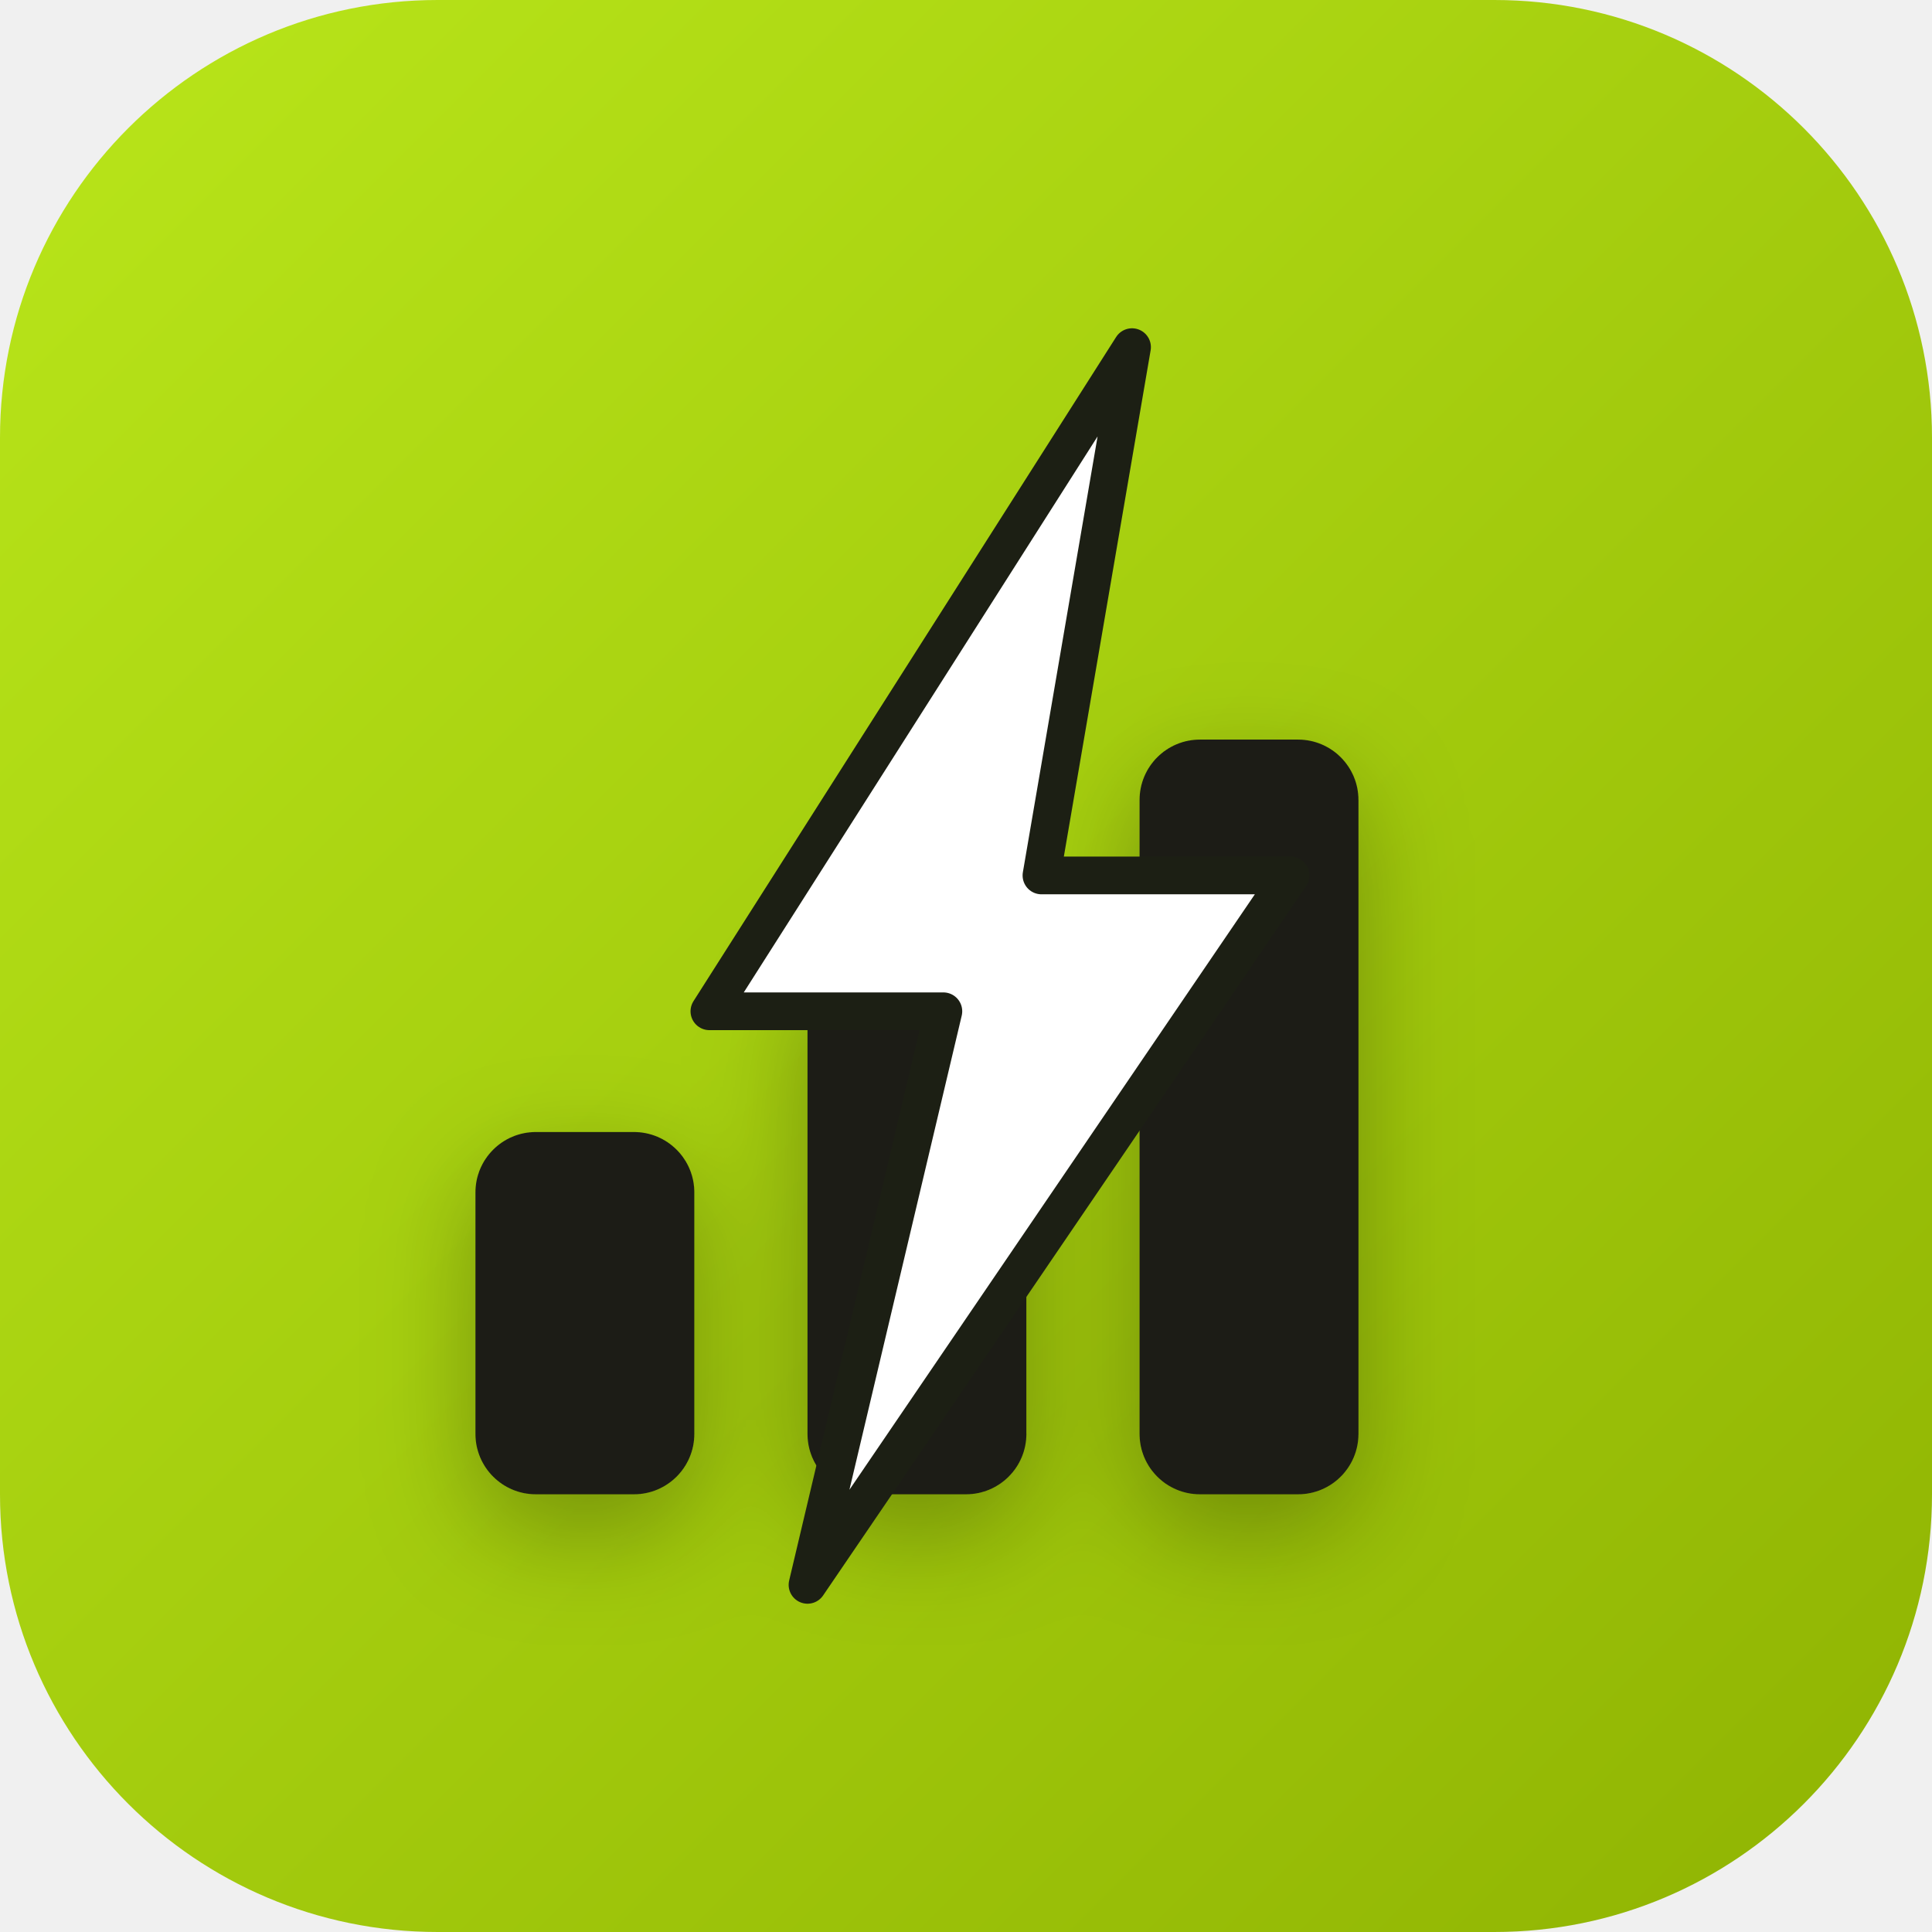
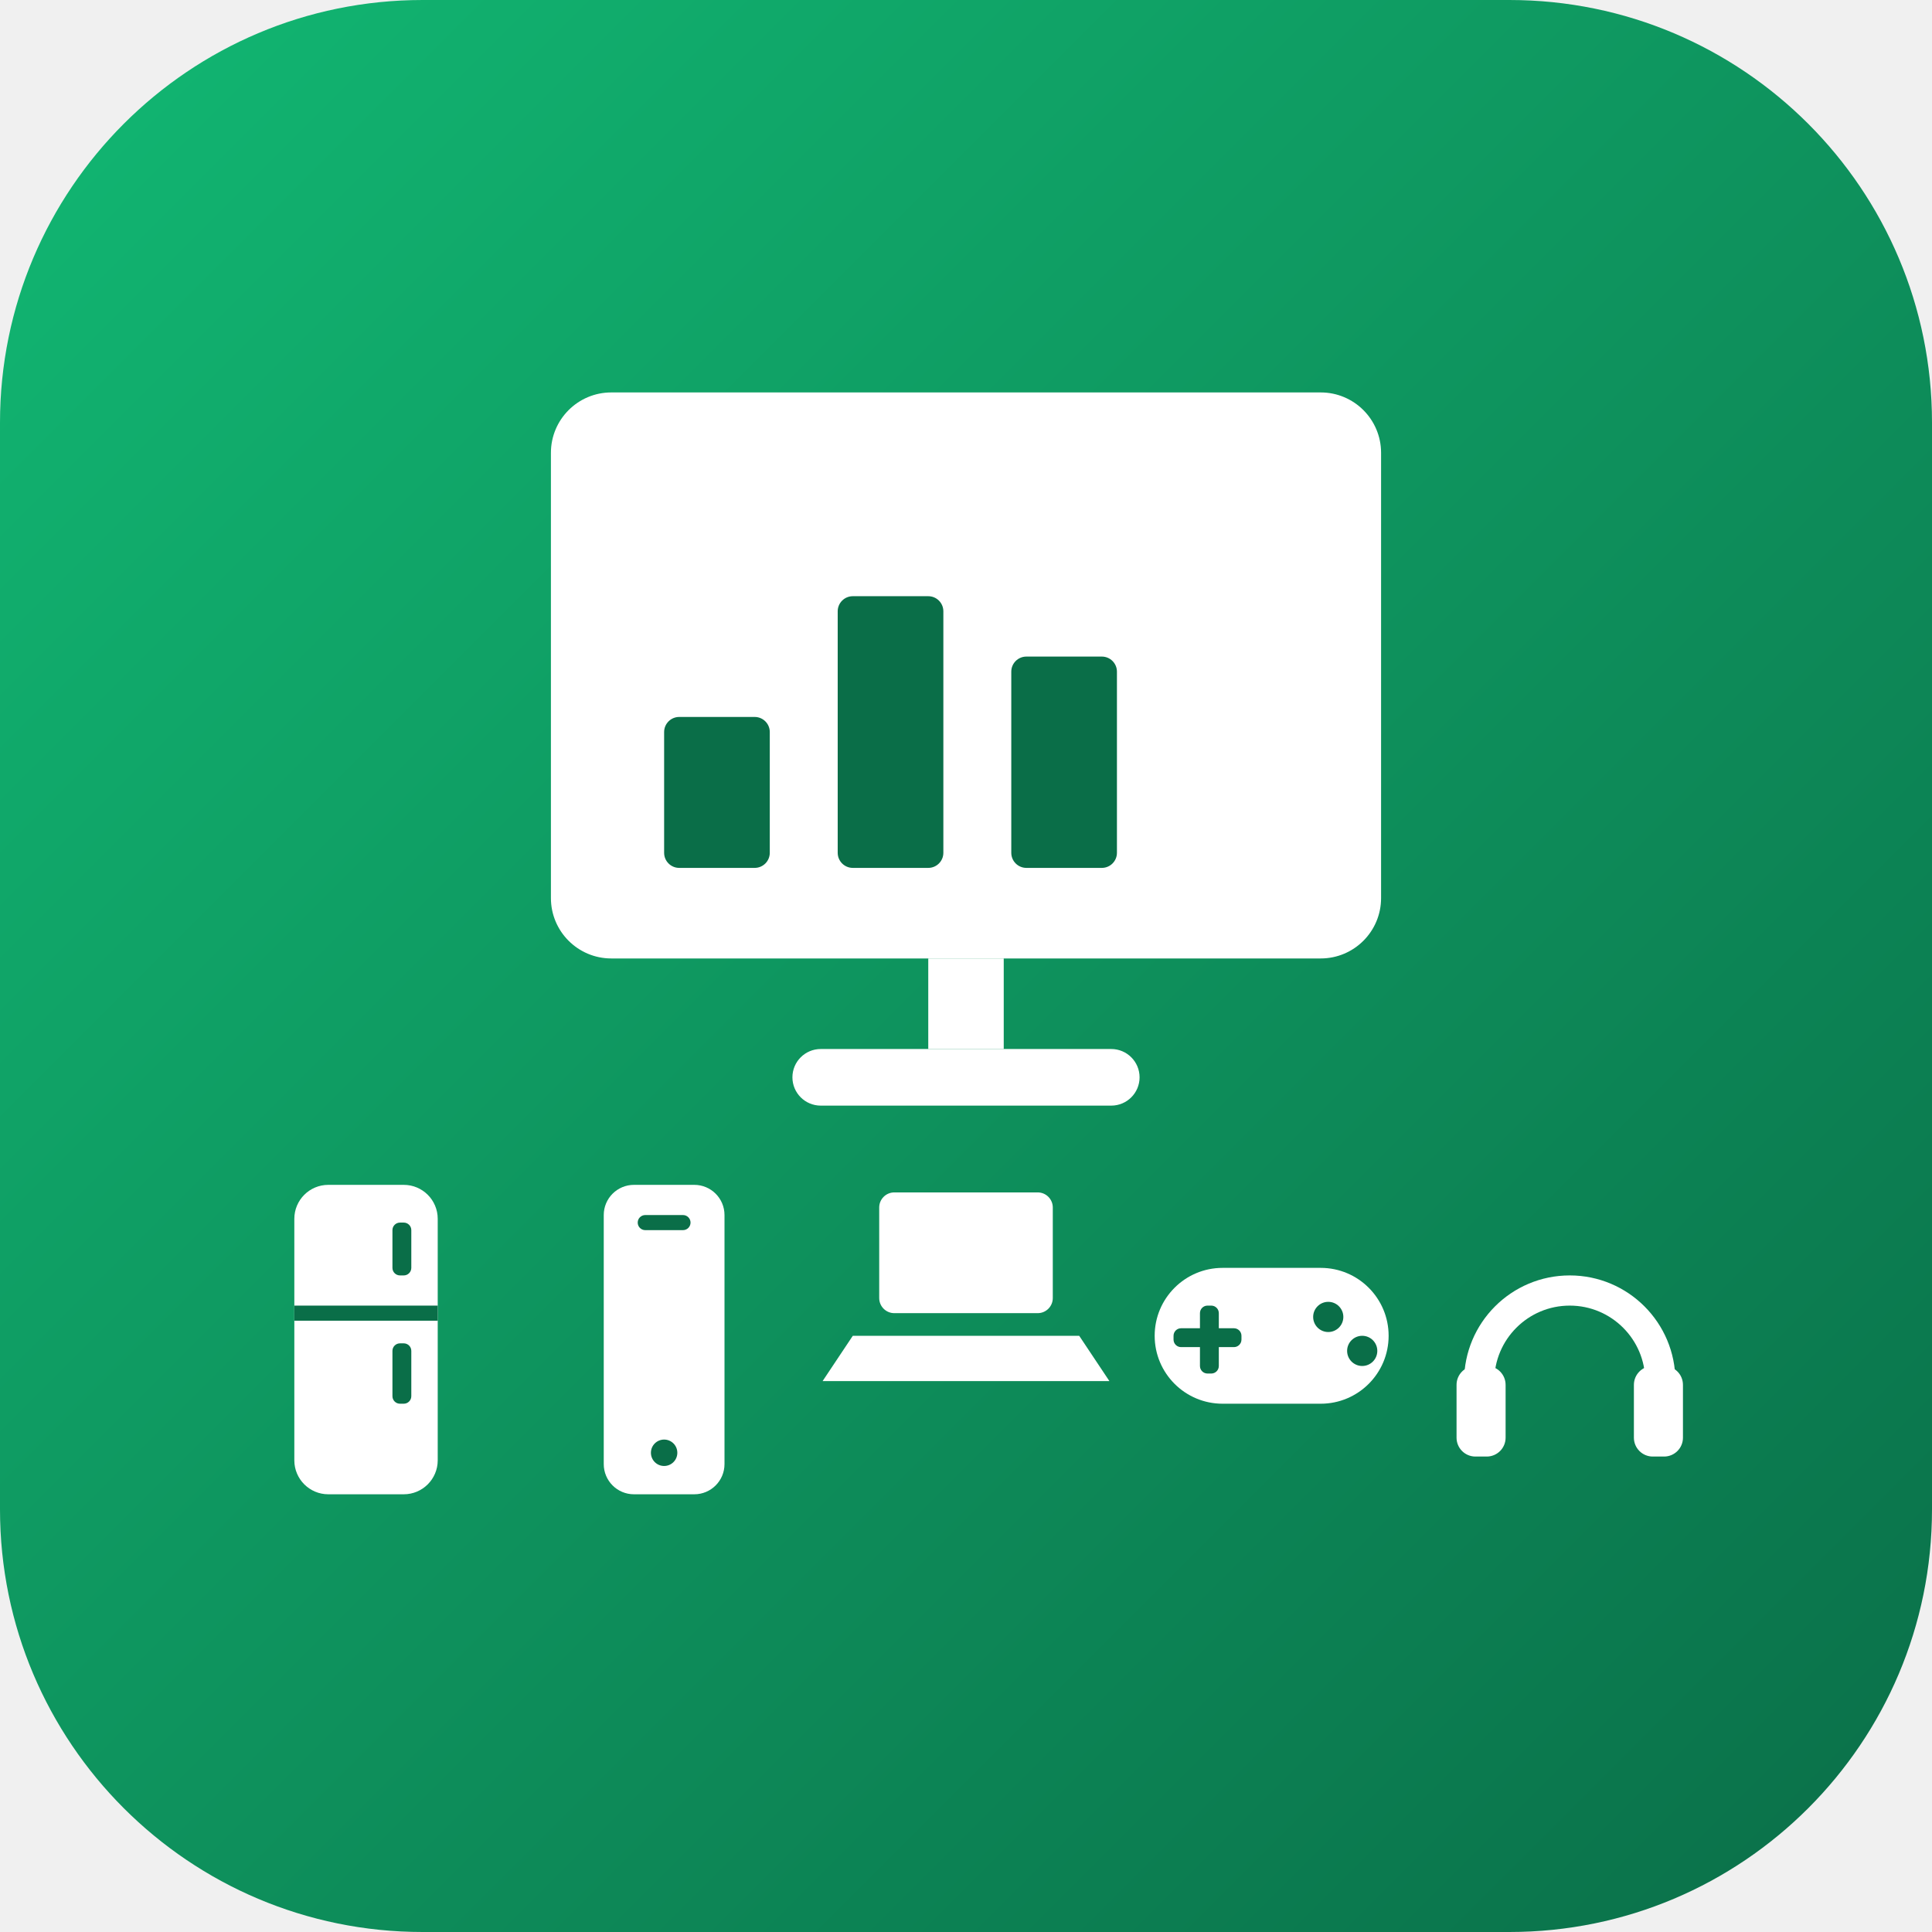
<svg xmlns="http://www.w3.org/2000/svg" width="512" height="512" viewBox="0 0 512 512">
  <defs>
-     <linearGradient id="bg" x1="0" y1="0" x2="1" y2="1">
-       <stop offset="0" stop-color="#b9e61a" />
-       <stop offset="1" stop-color="#8fb302" />
+     <linearGradient id="g" x1="0" y1="0" x2="1" y2="1">
+       <stop offset="0" stop-color="#12B873" />
+       <stop offset="1" stop-color="#0A6E48" />
    </linearGradient>
-     <filter id="sh" x="-20%" y="-20%" width="140%" height="140%">
-       <feDropShadow dx="0" dy="10" stdDeviation="14" flood-color="#000" flood-opacity="0.28" />
-     </filter>
  </defs>
-   <rect x="0" y="0" width="512" height="512" rx="116" fill="url(#bg)" />
-   <g filter="url(#sh)">
-     <rect x="126" y="300" width="58" height="96" rx="16" fill="#1c1f14" />
-     <rect x="214" y="250" width="58" height="146" rx="16" fill="#1c1f14" />
-     <rect x="302" y="196" width="58" height="200" rx="16" fill="#1c1f14" />
-   </g>
-   <path d="M300 92 L188 268 L250 268 L214 420 L342 232 L276 232 Z" fill="#ffffff" stroke="#1c1f14" stroke-width="10" stroke-linejoin="round" />
+   <rect width="512" height="512" rx="112" fill="url(#g)" />
+   <rect x="146" y="104" width="220" height="150" rx="16" fill="#fff" />
+   <rect x="246" y="254" width="20" height="24" fill="#fff" />
+   <rect x="210" y="278" width="92" height="15" rx="7.5" fill="#fff" />
+   <rect x="176" y="190" width="28" height="40" rx="4" fill="#0A6E48" />
+   <rect x="222" y="158" width="28" height="72" rx="4" fill="#0A6E48" />
+   <rect x="268" y="174" width="28" height="56" rx="4" fill="#0A6E48" />
+   <rect x="78" y="314" width="38" height="82" rx="9" fill="#fff" />
+   <rect x="78" y="346" width="38" height="4" fill="#0A6E48" />
+   <rect x="104" y="324" width="5" height="14" rx="2" fill="#0A6E48" />
+   <rect x="104" y="356" width="5" height="16" rx="2" fill="#0A6E48" />
+   <rect x="160" y="314" width="32" height="82" rx="8" fill="#fff" />
+   <rect x="169" y="322" width="14" height="4" rx="2" fill="#0A6E48" />
+   <circle cx="176" cy="385" r="3.5" fill="#0A6E48" />
+   <rect x="233" y="316" width="46" height="32" rx="4" fill="#fff" />
+   <polygon points="226,354 286,354 294,366 218,366" fill="#fff" />
+   <rect x="306" y="336" width="62" height="36" rx="18" fill="#fff" />
+   <rect x="318" y="346" width="5" height="18" rx="2" fill="#0A6E48" />
+   <rect x="311" y="352" width="18" height="5" rx="2" fill="#0A6E48" />
+   <circle cx="352" cy="349" r="4" fill="#0A6E48" />
+   <circle cx="361" cy="358" r="4" fill="#0A6E48" />
+   <path d="M392 366 a24 24 0 0 1 48 0" fill="none" stroke="#fff" stroke-width="8" stroke-linecap="round" />
+   <rect x="386" y="362" width="13" height="24" rx="5" fill="#fff" />
+   <rect x="433" y="362" width="13" height="24" rx="5" fill="#fff" />
</svg>
